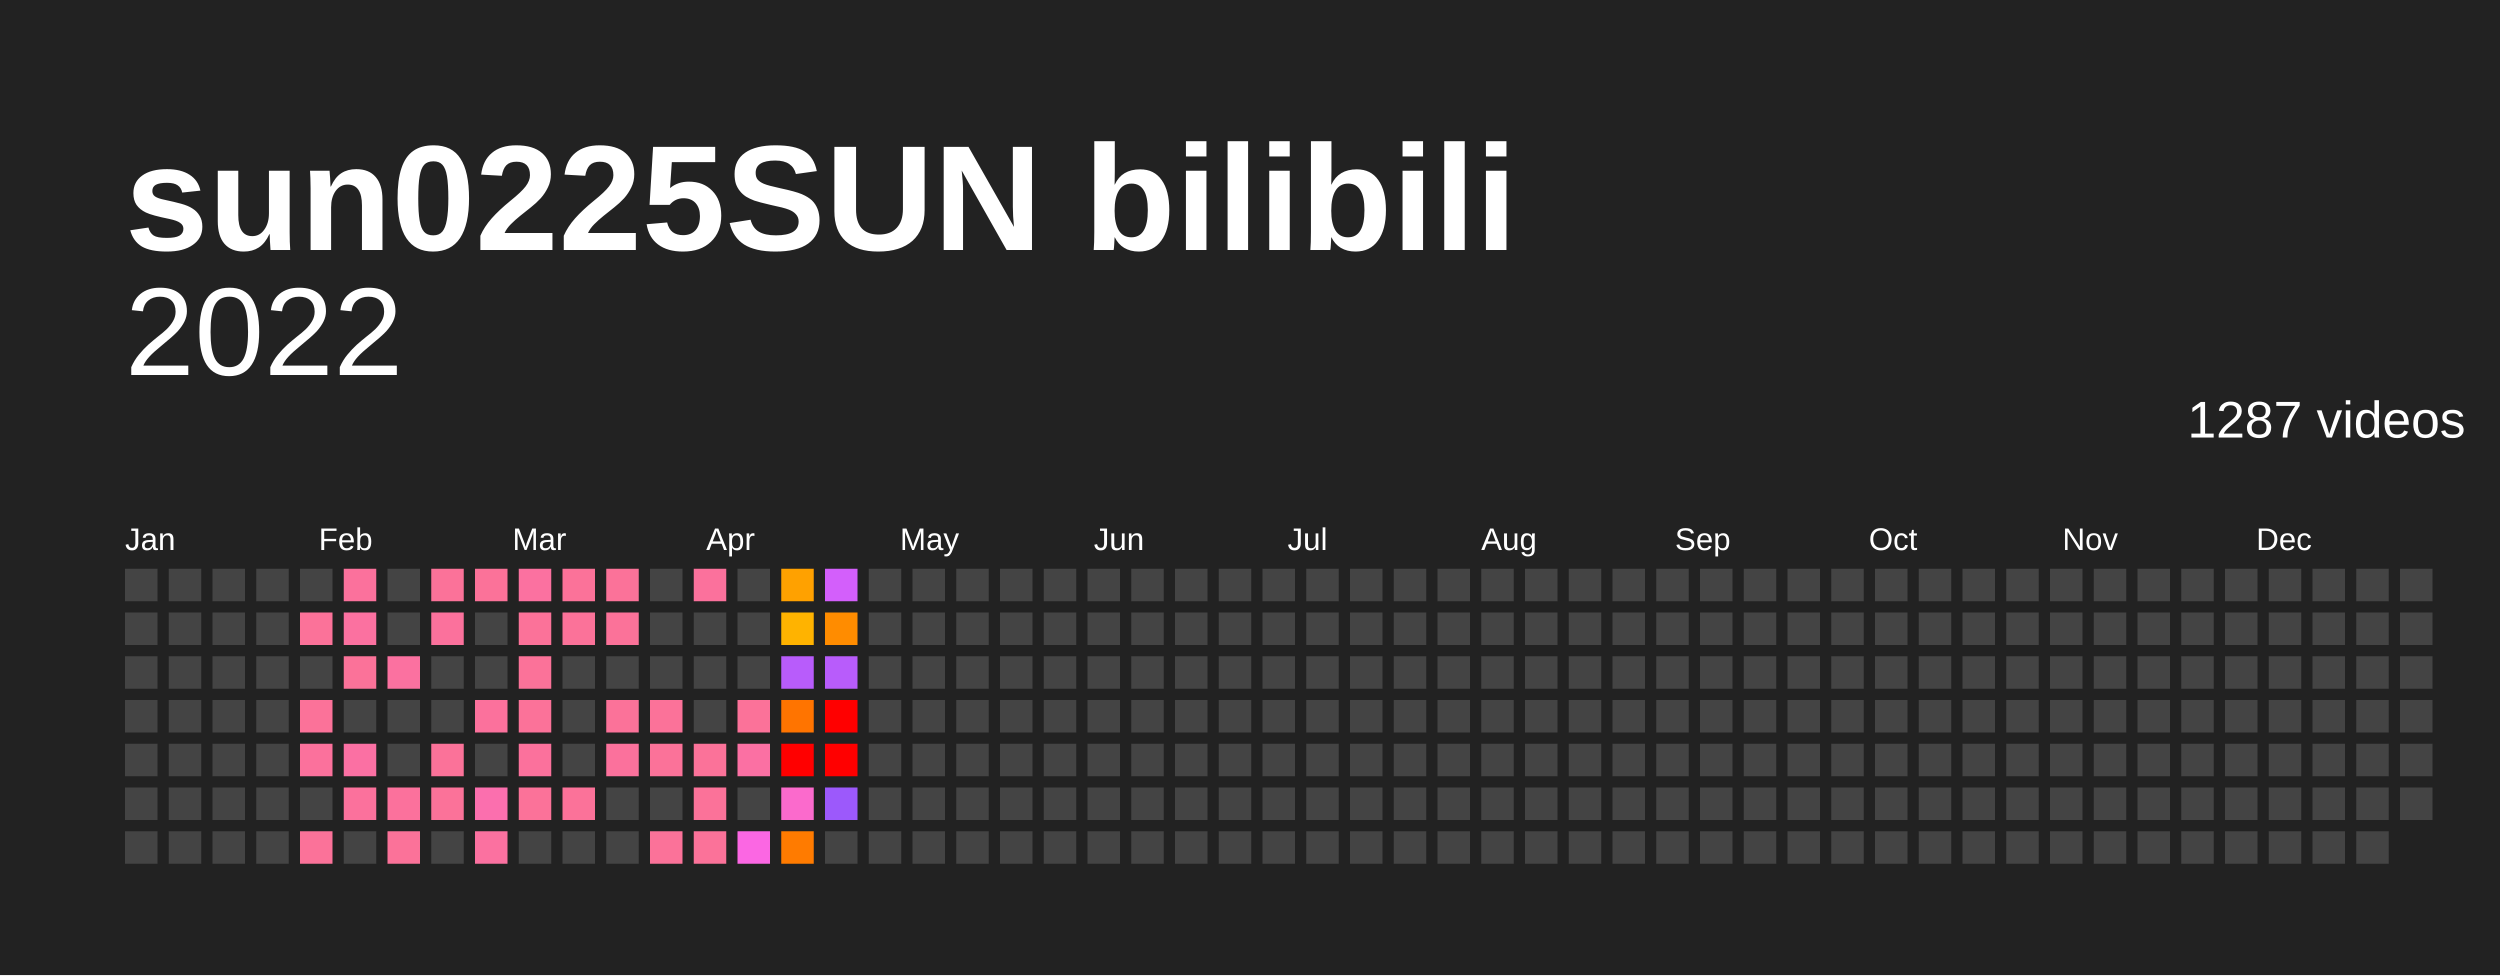
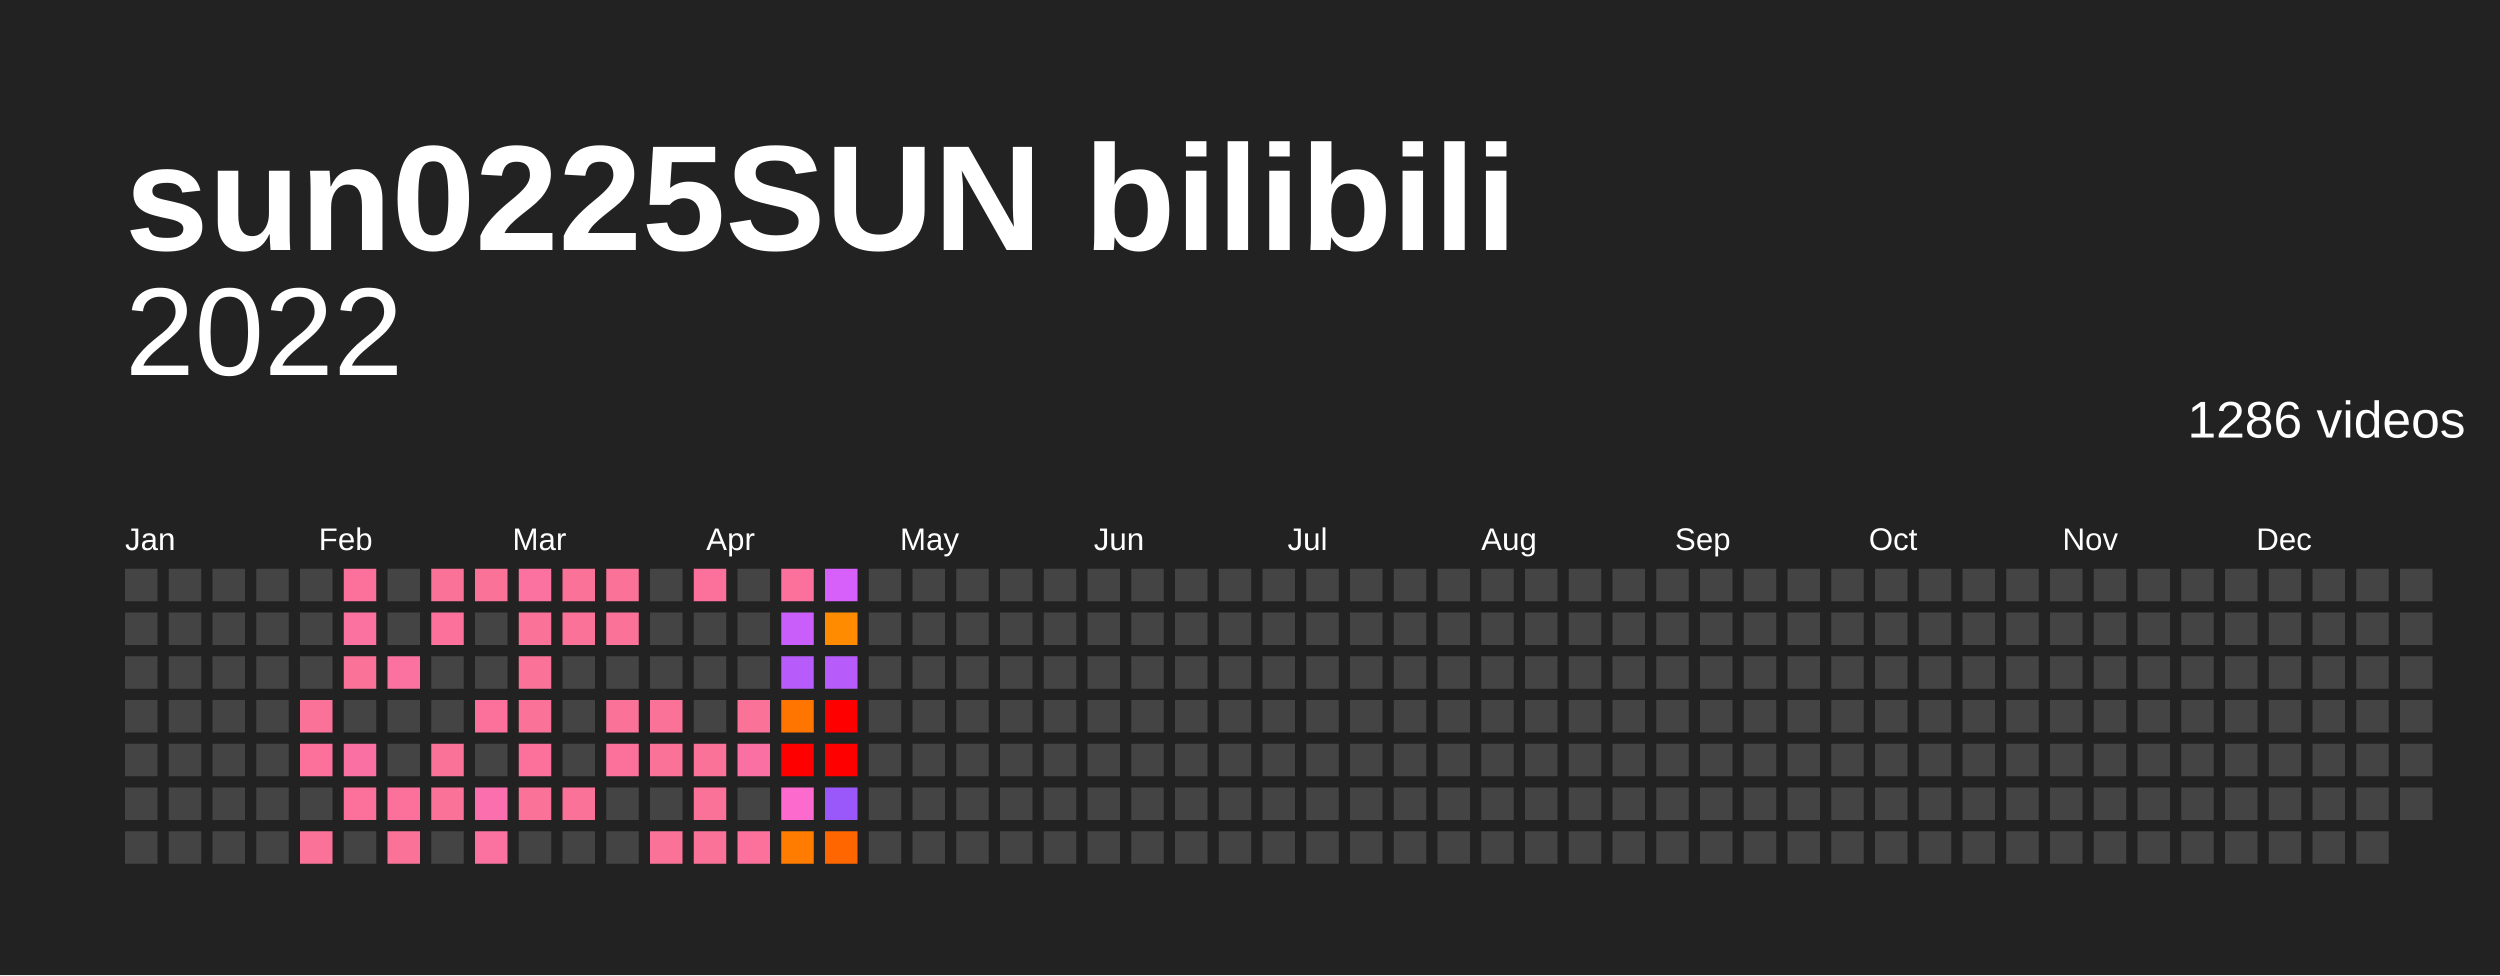
<svg xmlns="http://www.w3.org/2000/svg" baseProfile="full" height="78mm" version="1.1" viewBox="0,0,200,78" width="200mm">
  <defs />
  <rect fill="#222222" height="78" width="200" x="0" y="0" />
  <text fill="#FFFFFF" style="font-size:12px; font-family:Arial; font-weight:bold;" x="10" y="20">sun0225SUN bilibili</text>
  <text alignment-baseline="hanging" fill="#FFFFFF" style="font-size:10.0px; font-family:Arial;" x="10" y="30">2022</text>
-   <text alignment-baseline="hanging" fill="#FFFFFF" style="font-size:4.125px; font-family:Arial;" x="175" y="35">1287 videos</text>
+   <text alignment-baseline="hanging" fill="#FFFFFF" style="font-size:4.125px; font-family:Arial;" x="175" y="35">1286 videos</text>
  <text fill="#FFFFFF" style="font-size:2.5px; font-family:Arial" x="10.0" y="44">Jan</text>
  <text fill="#FFFFFF" style="font-size:2.5px; font-family:Arial" x="25.5" y="44">Feb</text>
  <text fill="#FFFFFF" style="font-size:2.5px; font-family:Arial" x="41.0" y="44">Mar</text>
  <text fill="#FFFFFF" style="font-size:2.5px; font-family:Arial" x="56.5" y="44">Apr</text>
  <text fill="#FFFFFF" style="font-size:2.5px; font-family:Arial" x="72.0" y="44">May</text>
  <text fill="#FFFFFF" style="font-size:2.5px; font-family:Arial" x="87.5" y="44">Jun</text>
  <text fill="#FFFFFF" style="font-size:2.5px; font-family:Arial" x="103.0" y="44">Jul</text>
  <text fill="#FFFFFF" style="font-size:2.5px; font-family:Arial" x="118.5" y="44">Aug</text>
  <text fill="#FFFFFF" style="font-size:2.5px; font-family:Arial" x="134.0" y="44">Sep</text>
  <text fill="#FFFFFF" style="font-size:2.5px; font-family:Arial" x="149.5" y="44">Oct</text>
  <text fill="#FFFFFF" style="font-size:2.5px; font-family:Arial" x="165.0" y="44">Nov</text>
  <text fill="#FFFFFF" style="font-size:2.5px; font-family:Arial" x="180.5" y="44">Dec</text>
  <rect fill="#444444" height="2.6" width="2.6" x="10.0" y="45.5" />
  <rect fill="#444444" height="2.6" width="2.6" x="10.0" y="49.0" />
  <rect fill="#444444" height="2.6" width="2.6" x="10.0" y="52.5" />
  <rect fill="#444444" height="2.6" width="2.6" x="10.0" y="56.0" />
  <rect fill="#444444" height="2.6" width="2.6" x="10.0" y="59.5" />
  <rect fill="#444444" height="2.6" width="2.6" x="10.0" y="63.0" />
  <rect fill="#444444" height="2.6" width="2.6" x="10.0" y="66.5" />
  <rect fill="#444444" height="2.6" width="2.6" x="13.5" y="45.5" />
  <rect fill="#444444" height="2.6" width="2.6" x="13.5" y="49.0" />
  <rect fill="#444444" height="2.6" width="2.6" x="13.5" y="52.5" />
  <rect fill="#444444" height="2.6" width="2.6" x="13.5" y="56.0" />
  <rect fill="#444444" height="2.6" width="2.6" x="13.5" y="59.5" />
  <rect fill="#444444" height="2.6" width="2.6" x="13.5" y="63.0" />
  <rect fill="#444444" height="2.6" width="2.6" x="13.5" y="66.5" />
  <rect fill="#444444" height="2.6" width="2.6" x="17.0" y="45.5" />
  <rect fill="#444444" height="2.6" width="2.6" x="17.0" y="49.0" />
  <rect fill="#444444" height="2.6" width="2.6" x="17.0" y="52.5" />
  <rect fill="#444444" height="2.6" width="2.6" x="17.0" y="56.0" />
  <rect fill="#444444" height="2.6" width="2.6" x="17.0" y="59.5" />
  <rect fill="#444444" height="2.6" width="2.6" x="17.0" y="63.0" />
  <rect fill="#444444" height="2.6" width="2.6" x="17.0" y="66.5" />
  <rect fill="#444444" height="2.6" width="2.6" x="20.5" y="45.5" />
  <rect fill="#444444" height="2.6" width="2.6" x="20.5" y="49.0" />
  <rect fill="#444444" height="2.6" width="2.6" x="20.5" y="52.5" />
  <rect fill="#444444" height="2.6" width="2.6" x="20.5" y="56.0" />
  <rect fill="#444444" height="2.6" width="2.6" x="20.5" y="59.5" />
  <rect fill="#444444" height="2.6" width="2.6" x="20.5" y="63.0" />
  <rect fill="#444444" height="2.6" width="2.6" x="20.5" y="66.5" />
  <rect fill="#444444" height="2.6" width="2.6" x="24.0" y="45.5" />
-   <rect fill="#fb7299" height="2.6" width="2.6" x="24.0" y="49.0" />
+   <rect fill="#444444" height="2.6" width="2.6" x="24.0" y="49.0" />
  <rect fill="#444444" height="2.6" width="2.6" x="24.0" y="52.5" />
  <rect fill="#fb7299" height="2.6" width="2.6" x="24.0" y="56.0" />
  <rect fill="#fb719c" height="2.6" width="2.6" x="24.0" y="59.5" />
  <rect fill="#444444" height="2.6" width="2.6" x="24.0" y="63.0" />
  <rect fill="#fb7299" height="2.6" width="2.6" x="24.0" y="66.5" />
  <rect fill="#fb719c" height="2.6" width="2.6" x="27.5" y="45.5" />
  <rect fill="#fb71a0" height="2.6" width="2.6" x="27.5" y="49.0" />
  <rect fill="#fb7299" height="2.6" width="2.6" x="27.5" y="52.5" />
  <rect fill="#444444" height="2.6" width="2.6" x="27.5" y="56.0" />
  <rect fill="#fb70a3" height="2.6" width="2.6" x="27.5" y="59.5" />
  <rect fill="#fb719c" height="2.6" width="2.6" x="27.5" y="63.0" />
  <rect fill="#444444" height="2.6" width="2.6" x="27.5" y="66.5" />
  <rect fill="#444444" height="2.6" width="2.6" x="31.0" y="45.5" />
  <rect fill="#444444" height="2.6" width="2.6" x="31.0" y="49.0" />
  <rect fill="#fb71a0" height="2.6" width="2.6" x="31.0" y="52.5" />
  <rect fill="#444444" height="2.6" width="2.6" x="31.0" y="56.0" />
  <rect fill="#444444" height="2.6" width="2.6" x="31.0" y="59.5" />
  <rect fill="#fb719c" height="2.6" width="2.6" x="31.0" y="63.0" />
  <rect fill="#fb7299" height="2.6" width="2.6" x="31.0" y="66.5" />
  <rect fill="#fb7299" height="2.6" width="2.6" x="34.5" y="45.5" />
  <rect fill="#fb719c" height="2.6" width="2.6" x="34.5" y="49.0" />
  <rect fill="#444444" height="2.6" width="2.6" x="34.5" y="52.5" />
  <rect fill="#444444" height="2.6" width="2.6" x="34.5" y="56.0" />
  <rect fill="#fb7299" height="2.6" width="2.6" x="34.5" y="59.5" />
  <rect fill="#fb7299" height="2.6" width="2.6" x="34.5" y="63.0" />
  <rect fill="#444444" height="2.6" width="2.6" x="34.5" y="66.5" />
  <rect fill="#fb7299" height="2.6" width="2.6" x="38.0" y="45.5" />
  <rect fill="#444444" height="2.6" width="2.6" x="38.0" y="49.0" />
  <rect fill="#444444" height="2.6" width="2.6" x="38.0" y="52.5" />
  <rect fill="#fb719c" height="2.6" width="2.6" x="38.0" y="56.0" />
  <rect fill="#444444" height="2.6" width="2.6" x="38.0" y="59.5" />
  <rect fill="#fb6fae" height="2.6" width="2.6" x="38.0" y="63.0" />
  <rect fill="#fb71a0" height="2.6" width="2.6" x="38.0" y="66.5" />
  <rect fill="#fb71a0" height="2.6" width="2.6" x="41.5" y="45.5" />
  <rect fill="#fb7299" height="2.6" width="2.6" x="41.5" y="49.0" />
  <rect fill="#fb7299" height="2.6" width="2.6" x="41.5" y="52.5" />
  <rect fill="#fb7299" height="2.6" width="2.6" x="41.5" y="56.0" />
  <rect fill="#fb719c" height="2.6" width="2.6" x="41.5" y="59.5" />
  <rect fill="#fb7299" height="2.6" width="2.6" x="41.5" y="63.0" />
  <rect fill="#444444" height="2.6" width="2.6" x="41.5" y="66.5" />
  <rect fill="#fb7299" height="2.6" width="2.6" x="45.0" y="45.5" />
  <rect fill="#fb7299" height="2.6" width="2.6" x="45.0" y="49.0" />
  <rect fill="#444444" height="2.6" width="2.6" x="45.0" y="52.5" />
  <rect fill="#444444" height="2.6" width="2.6" x="45.0" y="56.0" />
  <rect fill="#444444" height="2.6" width="2.6" x="45.0" y="59.5" />
  <rect fill="#fb7299" height="2.6" width="2.6" x="45.0" y="63.0" />
  <rect fill="#444444" height="2.6" width="2.6" x="45.0" y="66.5" />
  <rect fill="#fb7299" height="2.6" width="2.6" x="48.5" y="45.5" />
  <rect fill="#fb7299" height="2.6" width="2.6" x="48.5" y="49.0" />
  <rect fill="#444444" height="2.6" width="2.6" x="48.5" y="52.5" />
  <rect fill="#fb7299" height="2.6" width="2.6" x="48.5" y="56.0" />
  <rect fill="#fb719c" height="2.6" width="2.6" x="48.5" y="59.5" />
  <rect fill="#444444" height="2.6" width="2.6" x="48.5" y="63.0" />
  <rect fill="#444444" height="2.6" width="2.6" x="48.5" y="66.5" />
  <rect fill="#444444" height="2.6" width="2.6" x="52.0" y="45.5" />
  <rect fill="#444444" height="2.6" width="2.6" x="52.0" y="49.0" />
  <rect fill="#444444" height="2.6" width="2.6" x="52.0" y="52.5" />
  <rect fill="#fb7299" height="2.6" width="2.6" x="52.0" y="56.0" />
  <rect fill="#fb7299" height="2.6" width="2.6" x="52.0" y="59.5" />
  <rect fill="#444444" height="2.6" width="2.6" x="52.0" y="63.0" />
  <rect fill="#fb7299" height="2.6" width="2.6" x="52.0" y="66.5" />
  <rect fill="#fb719c" height="2.6" width="2.6" x="55.5" y="45.5" />
  <rect fill="#444444" height="2.6" width="2.6" x="55.5" y="49.0" />
  <rect fill="#444444" height="2.6" width="2.6" x="55.5" y="52.5" />
  <rect fill="#444444" height="2.6" width="2.6" x="55.5" y="56.0" />
  <rect fill="#fb7299" height="2.6" width="2.6" x="55.5" y="59.5" />
  <rect fill="#fb7299" height="2.6" width="2.6" x="55.5" y="63.0" />
  <rect fill="#fb7299" height="2.6" width="2.6" x="55.5" y="66.5" />
  <rect fill="#444444" height="2.6" width="2.6" x="59.0" y="45.5" />
  <rect fill="#444444" height="2.6" width="2.6" x="59.0" y="49.0" />
  <rect fill="#444444" height="2.6" width="2.6" x="59.0" y="52.5" />
  <rect fill="#fb7299" height="2.6" width="2.6" x="59.0" y="56.0" />
  <rect fill="#fb70a3" height="2.6" width="2.6" x="59.0" y="59.5" />
  <rect fill="#444444" height="2.6" width="2.6" x="59.0" y="63.0" />
-   <rect fill="#fb67e3" height="2.6" width="2.6" x="59.0" y="66.5" />
-   <rect fill="#ffa100" height="2.6" width="2.6" x="62.5" y="45.5" />
-   <rect fill="#ffb300" height="2.6" width="2.6" x="62.5" y="49.0" />
-   <rect fill="#b85cfb" height="2.6" width="2.6" x="62.5" y="52.5" />
-   <rect fill="#ff7400" height="2.6" width="2.6" x="62.5" y="56.0" />
+   <rect fill="#fb719c" height="2.6" width="2.6" x="59.0" y="66.5" />
+   <rect fill="#fb719c" height="2.6" width="2.6" x="62.5" y="45.5" />
+   <rect fill="#ca5efb" height="2.6" width="2.6" x="62.5" y="49.0" />
+   <rect fill="#b75cfb" height="2.6" width="2.6" x="62.5" y="52.5" />
+   <rect fill="#ff7500" height="2.6" width="2.6" x="62.5" y="56.0" />
  <rect fill="red" height="2.6" width="2.6" x="62.5" y="59.5" />
  <rect fill="#fb6acc" height="2.6" width="2.6" x="62.5" y="63.0" />
-   <rect fill="#ff7b00" height="2.6" width="2.6" x="62.5" y="66.5" />
-   <rect fill="#d35ffb" height="2.6" width="2.6" x="66.0" y="45.5" />
-   <rect fill="#ff8c00" height="2.6" width="2.6" x="66.0" y="49.0" />
-   <rect fill="#b85cfb" height="2.6" width="2.6" x="66.0" y="52.5" />
+   <rect fill="#ff7c00" height="2.6" width="2.6" x="62.5" y="66.5" />
+   <rect fill="#d760fb" height="2.6" width="2.6" x="66.0" y="45.5" />
+   <rect fill="#ff8b00" height="2.6" width="2.6" x="66.0" y="49.0" />
+   <rect fill="#b75cfb" height="2.6" width="2.6" x="66.0" y="52.5" />
  <rect fill="red" height="2.6" width="2.6" x="66.0" y="56.0" />
  <rect fill="red" height="2.6" width="2.6" x="66.0" y="59.5" />
-   <rect fill="#9c59fb" height="2.6" width="2.6" x="66.0" y="63.0" />
-   <rect fill="#444444" height="2.6" width="2.6" x="66.0" y="66.5" />
+   <rect fill="#9a58fb" height="2.6" width="2.6" x="66.0" y="63.0" />
+   <rect fill="#ff6600" height="2.6" width="2.6" x="66.0" y="66.5" />
  <rect fill="#444444" height="2.6" width="2.6" x="69.5" y="45.5" />
  <rect fill="#444444" height="2.6" width="2.6" x="69.5" y="49.0" />
  <rect fill="#444444" height="2.6" width="2.6" x="69.5" y="52.5" />
  <rect fill="#444444" height="2.6" width="2.6" x="69.5" y="56.0" />
  <rect fill="#444444" height="2.6" width="2.6" x="69.5" y="59.5" />
  <rect fill="#444444" height="2.6" width="2.6" x="69.5" y="63.0" />
  <rect fill="#444444" height="2.6" width="2.6" x="69.5" y="66.5" />
  <rect fill="#444444" height="2.6" width="2.6" x="73.0" y="45.5" />
  <rect fill="#444444" height="2.6" width="2.6" x="73.0" y="49.0" />
  <rect fill="#444444" height="2.6" width="2.6" x="73.0" y="52.5" />
  <rect fill="#444444" height="2.6" width="2.6" x="73.0" y="56.0" />
  <rect fill="#444444" height="2.6" width="2.6" x="73.0" y="59.5" />
  <rect fill="#444444" height="2.6" width="2.6" x="73.0" y="63.0" />
  <rect fill="#444444" height="2.6" width="2.6" x="73.0" y="66.5" />
  <rect fill="#444444" height="2.6" width="2.6" x="76.5" y="45.5" />
  <rect fill="#444444" height="2.6" width="2.6" x="76.5" y="49.0" />
  <rect fill="#444444" height="2.6" width="2.6" x="76.5" y="52.5" />
  <rect fill="#444444" height="2.6" width="2.6" x="76.5" y="56.0" />
  <rect fill="#444444" height="2.6" width="2.6" x="76.5" y="59.5" />
  <rect fill="#444444" height="2.6" width="2.6" x="76.5" y="63.0" />
  <rect fill="#444444" height="2.6" width="2.6" x="76.5" y="66.5" />
  <rect fill="#444444" height="2.6" width="2.6" x="80.0" y="45.5" />
  <rect fill="#444444" height="2.6" width="2.6" x="80.0" y="49.0" />
  <rect fill="#444444" height="2.6" width="2.6" x="80.0" y="52.5" />
  <rect fill="#444444" height="2.6" width="2.6" x="80.0" y="56.0" />
  <rect fill="#444444" height="2.6" width="2.6" x="80.0" y="59.5" />
  <rect fill="#444444" height="2.6" width="2.6" x="80.0" y="63.0" />
  <rect fill="#444444" height="2.6" width="2.6" x="80.0" y="66.5" />
  <rect fill="#444444" height="2.6" width="2.6" x="83.5" y="45.5" />
  <rect fill="#444444" height="2.6" width="2.6" x="83.5" y="49.0" />
  <rect fill="#444444" height="2.6" width="2.6" x="83.5" y="52.5" />
  <rect fill="#444444" height="2.6" width="2.6" x="83.5" y="56.0" />
  <rect fill="#444444" height="2.6" width="2.6" x="83.5" y="59.5" />
  <rect fill="#444444" height="2.6" width="2.6" x="83.5" y="63.0" />
  <rect fill="#444444" height="2.6" width="2.6" x="83.5" y="66.5" />
  <rect fill="#444444" height="2.6" width="2.6" x="87.0" y="45.5" />
  <rect fill="#444444" height="2.6" width="2.6" x="87.0" y="49.0" />
  <rect fill="#444444" height="2.6" width="2.6" x="87.0" y="52.5" />
  <rect fill="#444444" height="2.6" width="2.6" x="87.0" y="56.0" />
  <rect fill="#444444" height="2.6" width="2.6" x="87.0" y="59.5" />
  <rect fill="#444444" height="2.6" width="2.6" x="87.0" y="63.0" />
  <rect fill="#444444" height="2.6" width="2.6" x="87.0" y="66.5" />
  <rect fill="#444444" height="2.6" width="2.6" x="90.5" y="45.5" />
  <rect fill="#444444" height="2.6" width="2.6" x="90.5" y="49.0" />
  <rect fill="#444444" height="2.6" width="2.6" x="90.5" y="52.5" />
  <rect fill="#444444" height="2.6" width="2.6" x="90.5" y="56.0" />
  <rect fill="#444444" height="2.6" width="2.6" x="90.5" y="59.5" />
  <rect fill="#444444" height="2.6" width="2.6" x="90.5" y="63.0" />
  <rect fill="#444444" height="2.6" width="2.6" x="90.5" y="66.5" />
  <rect fill="#444444" height="2.6" width="2.6" x="94.0" y="45.5" />
  <rect fill="#444444" height="2.6" width="2.6" x="94.0" y="49.0" />
  <rect fill="#444444" height="2.6" width="2.6" x="94.0" y="52.5" />
  <rect fill="#444444" height="2.6" width="2.6" x="94.0" y="56.0" />
  <rect fill="#444444" height="2.6" width="2.6" x="94.0" y="59.5" />
  <rect fill="#444444" height="2.6" width="2.6" x="94.0" y="63.0" />
  <rect fill="#444444" height="2.6" width="2.6" x="94.0" y="66.5" />
  <rect fill="#444444" height="2.6" width="2.6" x="97.5" y="45.5" />
  <rect fill="#444444" height="2.6" width="2.6" x="97.5" y="49.0" />
  <rect fill="#444444" height="2.6" width="2.6" x="97.5" y="52.5" />
  <rect fill="#444444" height="2.6" width="2.6" x="97.5" y="56.0" />
  <rect fill="#444444" height="2.6" width="2.6" x="97.5" y="59.5" />
  <rect fill="#444444" height="2.6" width="2.6" x="97.5" y="63.0" />
  <rect fill="#444444" height="2.6" width="2.6" x="97.5" y="66.5" />
  <rect fill="#444444" height="2.6" width="2.6" x="101.0" y="45.5" />
  <rect fill="#444444" height="2.6" width="2.6" x="101.0" y="49.0" />
  <rect fill="#444444" height="2.6" width="2.6" x="101.0" y="52.5" />
  <rect fill="#444444" height="2.6" width="2.6" x="101.0" y="56.0" />
  <rect fill="#444444" height="2.6" width="2.6" x="101.0" y="59.5" />
  <rect fill="#444444" height="2.6" width="2.6" x="101.0" y="63.0" />
  <rect fill="#444444" height="2.6" width="2.6" x="101.0" y="66.5" />
  <rect fill="#444444" height="2.6" width="2.6" x="104.5" y="45.5" />
  <rect fill="#444444" height="2.6" width="2.6" x="104.5" y="49.0" />
  <rect fill="#444444" height="2.6" width="2.6" x="104.5" y="52.5" />
  <rect fill="#444444" height="2.6" width="2.6" x="104.5" y="56.0" />
  <rect fill="#444444" height="2.6" width="2.6" x="104.5" y="59.5" />
  <rect fill="#444444" height="2.6" width="2.6" x="104.5" y="63.0" />
  <rect fill="#444444" height="2.6" width="2.6" x="104.5" y="66.5" />
  <rect fill="#444444" height="2.6" width="2.6" x="108.0" y="45.5" />
  <rect fill="#444444" height="2.6" width="2.6" x="108.0" y="49.0" />
  <rect fill="#444444" height="2.6" width="2.6" x="108.0" y="52.5" />
  <rect fill="#444444" height="2.6" width="2.6" x="108.0" y="56.0" />
  <rect fill="#444444" height="2.6" width="2.6" x="108.0" y="59.5" />
  <rect fill="#444444" height="2.6" width="2.6" x="108.0" y="63.0" />
  <rect fill="#444444" height="2.6" width="2.6" x="108.0" y="66.5" />
  <rect fill="#444444" height="2.6" width="2.6" x="111.5" y="45.5" />
  <rect fill="#444444" height="2.6" width="2.6" x="111.5" y="49.0" />
  <rect fill="#444444" height="2.6" width="2.6" x="111.5" y="52.5" />
  <rect fill="#444444" height="2.6" width="2.6" x="111.5" y="56.0" />
  <rect fill="#444444" height="2.6" width="2.6" x="111.5" y="59.5" />
  <rect fill="#444444" height="2.6" width="2.6" x="111.5" y="63.0" />
  <rect fill="#444444" height="2.6" width="2.6" x="111.5" y="66.5" />
  <rect fill="#444444" height="2.6" width="2.6" x="115.0" y="45.5" />
  <rect fill="#444444" height="2.6" width="2.6" x="115.0" y="49.0" />
  <rect fill="#444444" height="2.6" width="2.6" x="115.0" y="52.5" />
  <rect fill="#444444" height="2.6" width="2.6" x="115.0" y="56.0" />
  <rect fill="#444444" height="2.6" width="2.6" x="115.0" y="59.5" />
  <rect fill="#444444" height="2.6" width="2.6" x="115.0" y="63.0" />
  <rect fill="#444444" height="2.6" width="2.6" x="115.0" y="66.5" />
  <rect fill="#444444" height="2.6" width="2.6" x="118.5" y="45.5" />
  <rect fill="#444444" height="2.6" width="2.6" x="118.5" y="49.0" />
  <rect fill="#444444" height="2.6" width="2.6" x="118.5" y="52.5" />
  <rect fill="#444444" height="2.6" width="2.6" x="118.5" y="56.0" />
  <rect fill="#444444" height="2.6" width="2.6" x="118.5" y="59.5" />
  <rect fill="#444444" height="2.6" width="2.6" x="118.5" y="63.0" />
  <rect fill="#444444" height="2.6" width="2.6" x="118.5" y="66.5" />
  <rect fill="#444444" height="2.6" width="2.6" x="122.0" y="45.5" />
  <rect fill="#444444" height="2.6" width="2.6" x="122.0" y="49.0" />
  <rect fill="#444444" height="2.6" width="2.6" x="122.0" y="52.5" />
  <rect fill="#444444" height="2.6" width="2.6" x="122.0" y="56.0" />
  <rect fill="#444444" height="2.6" width="2.6" x="122.0" y="59.5" />
  <rect fill="#444444" height="2.6" width="2.6" x="122.0" y="63.0" />
  <rect fill="#444444" height="2.6" width="2.6" x="122.0" y="66.5" />
  <rect fill="#444444" height="2.6" width="2.6" x="125.5" y="45.5" />
  <rect fill="#444444" height="2.6" width="2.6" x="125.5" y="49.0" />
  <rect fill="#444444" height="2.6" width="2.6" x="125.5" y="52.5" />
  <rect fill="#444444" height="2.6" width="2.6" x="125.5" y="56.0" />
  <rect fill="#444444" height="2.6" width="2.6" x="125.5" y="59.5" />
  <rect fill="#444444" height="2.6" width="2.6" x="125.5" y="63.0" />
  <rect fill="#444444" height="2.6" width="2.6" x="125.5" y="66.5" />
  <rect fill="#444444" height="2.6" width="2.6" x="129.0" y="45.5" />
  <rect fill="#444444" height="2.6" width="2.6" x="129.0" y="49.0" />
  <rect fill="#444444" height="2.6" width="2.6" x="129.0" y="52.5" />
  <rect fill="#444444" height="2.6" width="2.6" x="129.0" y="56.0" />
  <rect fill="#444444" height="2.6" width="2.6" x="129.0" y="59.5" />
  <rect fill="#444444" height="2.6" width="2.6" x="129.0" y="63.0" />
  <rect fill="#444444" height="2.6" width="2.6" x="129.0" y="66.5" />
  <rect fill="#444444" height="2.6" width="2.6" x="132.5" y="45.5" />
  <rect fill="#444444" height="2.6" width="2.6" x="132.5" y="49.0" />
  <rect fill="#444444" height="2.6" width="2.6" x="132.5" y="52.5" />
  <rect fill="#444444" height="2.6" width="2.6" x="132.5" y="56.0" />
  <rect fill="#444444" height="2.6" width="2.6" x="132.5" y="59.5" />
  <rect fill="#444444" height="2.6" width="2.6" x="132.5" y="63.0" />
  <rect fill="#444444" height="2.6" width="2.6" x="132.5" y="66.5" />
  <rect fill="#444444" height="2.6" width="2.6" x="136.0" y="45.5" />
  <rect fill="#444444" height="2.6" width="2.6" x="136.0" y="49.0" />
  <rect fill="#444444" height="2.6" width="2.6" x="136.0" y="52.5" />
  <rect fill="#444444" height="2.6" width="2.6" x="136.0" y="56.0" />
  <rect fill="#444444" height="2.6" width="2.6" x="136.0" y="59.5" />
  <rect fill="#444444" height="2.6" width="2.6" x="136.0" y="63.0" />
  <rect fill="#444444" height="2.6" width="2.6" x="136.0" y="66.5" />
  <rect fill="#444444" height="2.6" width="2.6" x="139.5" y="45.5" />
  <rect fill="#444444" height="2.6" width="2.6" x="139.5" y="49.0" />
  <rect fill="#444444" height="2.6" width="2.6" x="139.5" y="52.5" />
  <rect fill="#444444" height="2.6" width="2.6" x="139.5" y="56.0" />
  <rect fill="#444444" height="2.6" width="2.6" x="139.5" y="59.5" />
  <rect fill="#444444" height="2.6" width="2.6" x="139.5" y="63.0" />
  <rect fill="#444444" height="2.6" width="2.6" x="139.5" y="66.5" />
  <rect fill="#444444" height="2.6" width="2.6" x="143.0" y="45.5" />
  <rect fill="#444444" height="2.6" width="2.6" x="143.0" y="49.0" />
  <rect fill="#444444" height="2.6" width="2.6" x="143.0" y="52.5" />
  <rect fill="#444444" height="2.6" width="2.6" x="143.0" y="56.0" />
  <rect fill="#444444" height="2.6" width="2.6" x="143.0" y="59.5" />
  <rect fill="#444444" height="2.6" width="2.6" x="143.0" y="63.0" />
  <rect fill="#444444" height="2.6" width="2.6" x="143.0" y="66.5" />
  <rect fill="#444444" height="2.6" width="2.6" x="146.5" y="45.5" />
  <rect fill="#444444" height="2.6" width="2.6" x="146.5" y="49.0" />
  <rect fill="#444444" height="2.6" width="2.6" x="146.5" y="52.5" />
  <rect fill="#444444" height="2.6" width="2.6" x="146.5" y="56.0" />
  <rect fill="#444444" height="2.6" width="2.6" x="146.5" y="59.5" />
  <rect fill="#444444" height="2.6" width="2.6" x="146.5" y="63.0" />
  <rect fill="#444444" height="2.6" width="2.6" x="146.5" y="66.5" />
  <rect fill="#444444" height="2.6" width="2.6" x="150.0" y="45.5" />
  <rect fill="#444444" height="2.6" width="2.6" x="150.0" y="49.0" />
  <rect fill="#444444" height="2.6" width="2.6" x="150.0" y="52.5" />
  <rect fill="#444444" height="2.6" width="2.6" x="150.0" y="56.0" />
  <rect fill="#444444" height="2.6" width="2.6" x="150.0" y="59.5" />
  <rect fill="#444444" height="2.6" width="2.6" x="150.0" y="63.0" />
  <rect fill="#444444" height="2.6" width="2.6" x="150.0" y="66.5" />
  <rect fill="#444444" height="2.6" width="2.6" x="153.5" y="45.5" />
  <rect fill="#444444" height="2.6" width="2.6" x="153.5" y="49.0" />
  <rect fill="#444444" height="2.6" width="2.6" x="153.5" y="52.5" />
  <rect fill="#444444" height="2.6" width="2.6" x="153.5" y="56.0" />
  <rect fill="#444444" height="2.6" width="2.6" x="153.5" y="59.5" />
  <rect fill="#444444" height="2.6" width="2.6" x="153.5" y="63.0" />
  <rect fill="#444444" height="2.6" width="2.6" x="153.5" y="66.5" />
  <rect fill="#444444" height="2.6" width="2.6" x="157.0" y="45.5" />
  <rect fill="#444444" height="2.6" width="2.6" x="157.0" y="49.0" />
  <rect fill="#444444" height="2.6" width="2.6" x="157.0" y="52.5" />
  <rect fill="#444444" height="2.6" width="2.6" x="157.0" y="56.0" />
  <rect fill="#444444" height="2.6" width="2.6" x="157.0" y="59.5" />
  <rect fill="#444444" height="2.6" width="2.6" x="157.0" y="63.0" />
  <rect fill="#444444" height="2.6" width="2.6" x="157.0" y="66.5" />
  <rect fill="#444444" height="2.6" width="2.6" x="160.5" y="45.5" />
  <rect fill="#444444" height="2.6" width="2.6" x="160.5" y="49.0" />
  <rect fill="#444444" height="2.6" width="2.6" x="160.5" y="52.5" />
  <rect fill="#444444" height="2.6" width="2.6" x="160.5" y="56.0" />
  <rect fill="#444444" height="2.6" width="2.6" x="160.5" y="59.5" />
  <rect fill="#444444" height="2.6" width="2.6" x="160.5" y="63.0" />
  <rect fill="#444444" height="2.6" width="2.6" x="160.5" y="66.5" />
  <rect fill="#444444" height="2.6" width="2.6" x="164.0" y="45.5" />
  <rect fill="#444444" height="2.6" width="2.6" x="164.0" y="49.0" />
  <rect fill="#444444" height="2.6" width="2.6" x="164.0" y="52.5" />
  <rect fill="#444444" height="2.6" width="2.6" x="164.0" y="56.0" />
  <rect fill="#444444" height="2.6" width="2.6" x="164.0" y="59.5" />
  <rect fill="#444444" height="2.6" width="2.6" x="164.0" y="63.0" />
  <rect fill="#444444" height="2.6" width="2.6" x="164.0" y="66.5" />
  <rect fill="#444444" height="2.6" width="2.6" x="167.5" y="45.5" />
  <rect fill="#444444" height="2.6" width="2.6" x="167.5" y="49.0" />
  <rect fill="#444444" height="2.6" width="2.6" x="167.5" y="52.5" />
  <rect fill="#444444" height="2.6" width="2.6" x="167.5" y="56.0" />
  <rect fill="#444444" height="2.6" width="2.6" x="167.5" y="59.5" />
  <rect fill="#444444" height="2.6" width="2.6" x="167.5" y="63.0" />
  <rect fill="#444444" height="2.6" width="2.6" x="167.5" y="66.5" />
  <rect fill="#444444" height="2.6" width="2.6" x="171.0" y="45.5" />
  <rect fill="#444444" height="2.6" width="2.6" x="171.0" y="49.0" />
  <rect fill="#444444" height="2.6" width="2.6" x="171.0" y="52.5" />
  <rect fill="#444444" height="2.6" width="2.6" x="171.0" y="56.0" />
  <rect fill="#444444" height="2.6" width="2.6" x="171.0" y="59.5" />
  <rect fill="#444444" height="2.6" width="2.6" x="171.0" y="63.0" />
  <rect fill="#444444" height="2.6" width="2.6" x="171.0" y="66.5" />
  <rect fill="#444444" height="2.6" width="2.6" x="174.5" y="45.5" />
  <rect fill="#444444" height="2.6" width="2.6" x="174.5" y="49.0" />
  <rect fill="#444444" height="2.6" width="2.6" x="174.5" y="52.5" />
  <rect fill="#444444" height="2.6" width="2.6" x="174.5" y="56.0" />
  <rect fill="#444444" height="2.6" width="2.6" x="174.5" y="59.5" />
  <rect fill="#444444" height="2.6" width="2.6" x="174.5" y="63.0" />
  <rect fill="#444444" height="2.6" width="2.6" x="174.5" y="66.5" />
  <rect fill="#444444" height="2.6" width="2.6" x="178.0" y="45.5" />
  <rect fill="#444444" height="2.6" width="2.6" x="178.0" y="49.0" />
  <rect fill="#444444" height="2.6" width="2.6" x="178.0" y="52.5" />
  <rect fill="#444444" height="2.6" width="2.6" x="178.0" y="56.0" />
  <rect fill="#444444" height="2.6" width="2.6" x="178.0" y="59.5" />
  <rect fill="#444444" height="2.6" width="2.6" x="178.0" y="63.0" />
  <rect fill="#444444" height="2.6" width="2.6" x="178.0" y="66.5" />
  <rect fill="#444444" height="2.6" width="2.6" x="181.5" y="45.5" />
  <rect fill="#444444" height="2.6" width="2.6" x="181.5" y="49.0" />
  <rect fill="#444444" height="2.6" width="2.6" x="181.5" y="52.5" />
  <rect fill="#444444" height="2.6" width="2.6" x="181.5" y="56.0" />
  <rect fill="#444444" height="2.6" width="2.6" x="181.5" y="59.5" />
  <rect fill="#444444" height="2.6" width="2.6" x="181.5" y="63.0" />
  <rect fill="#444444" height="2.6" width="2.6" x="181.5" y="66.5" />
  <rect fill="#444444" height="2.6" width="2.6" x="185.0" y="45.5" />
  <rect fill="#444444" height="2.6" width="2.6" x="185.0" y="49.0" />
  <rect fill="#444444" height="2.6" width="2.6" x="185.0" y="52.5" />
  <rect fill="#444444" height="2.6" width="2.6" x="185.0" y="56.0" />
  <rect fill="#444444" height="2.6" width="2.6" x="185.0" y="59.5" />
  <rect fill="#444444" height="2.6" width="2.6" x="185.0" y="63.0" />
  <rect fill="#444444" height="2.6" width="2.6" x="185.0" y="66.5" />
  <rect fill="#444444" height="2.6" width="2.6" x="188.5" y="45.5" />
  <rect fill="#444444" height="2.6" width="2.6" x="188.5" y="49.0" />
  <rect fill="#444444" height="2.6" width="2.6" x="188.5" y="52.5" />
  <rect fill="#444444" height="2.6" width="2.6" x="188.5" y="56.0" />
  <rect fill="#444444" height="2.6" width="2.6" x="188.5" y="59.5" />
  <rect fill="#444444" height="2.6" width="2.6" x="188.5" y="63.0" />
  <rect fill="#444444" height="2.6" width="2.6" x="188.5" y="66.5" />
  <rect fill="#444444" height="2.6" width="2.6" x="192.0" y="45.5" />
  <rect fill="#444444" height="2.6" width="2.6" x="192.0" y="49.0" />
  <rect fill="#444444" height="2.6" width="2.6" x="192.0" y="52.5" />
  <rect fill="#444444" height="2.6" width="2.6" x="192.0" y="56.0" />
  <rect fill="#444444" height="2.6" width="2.6" x="192.0" y="59.5" />
  <rect fill="#444444" height="2.6" width="2.6" x="192.0" y="63.0" />
</svg>
